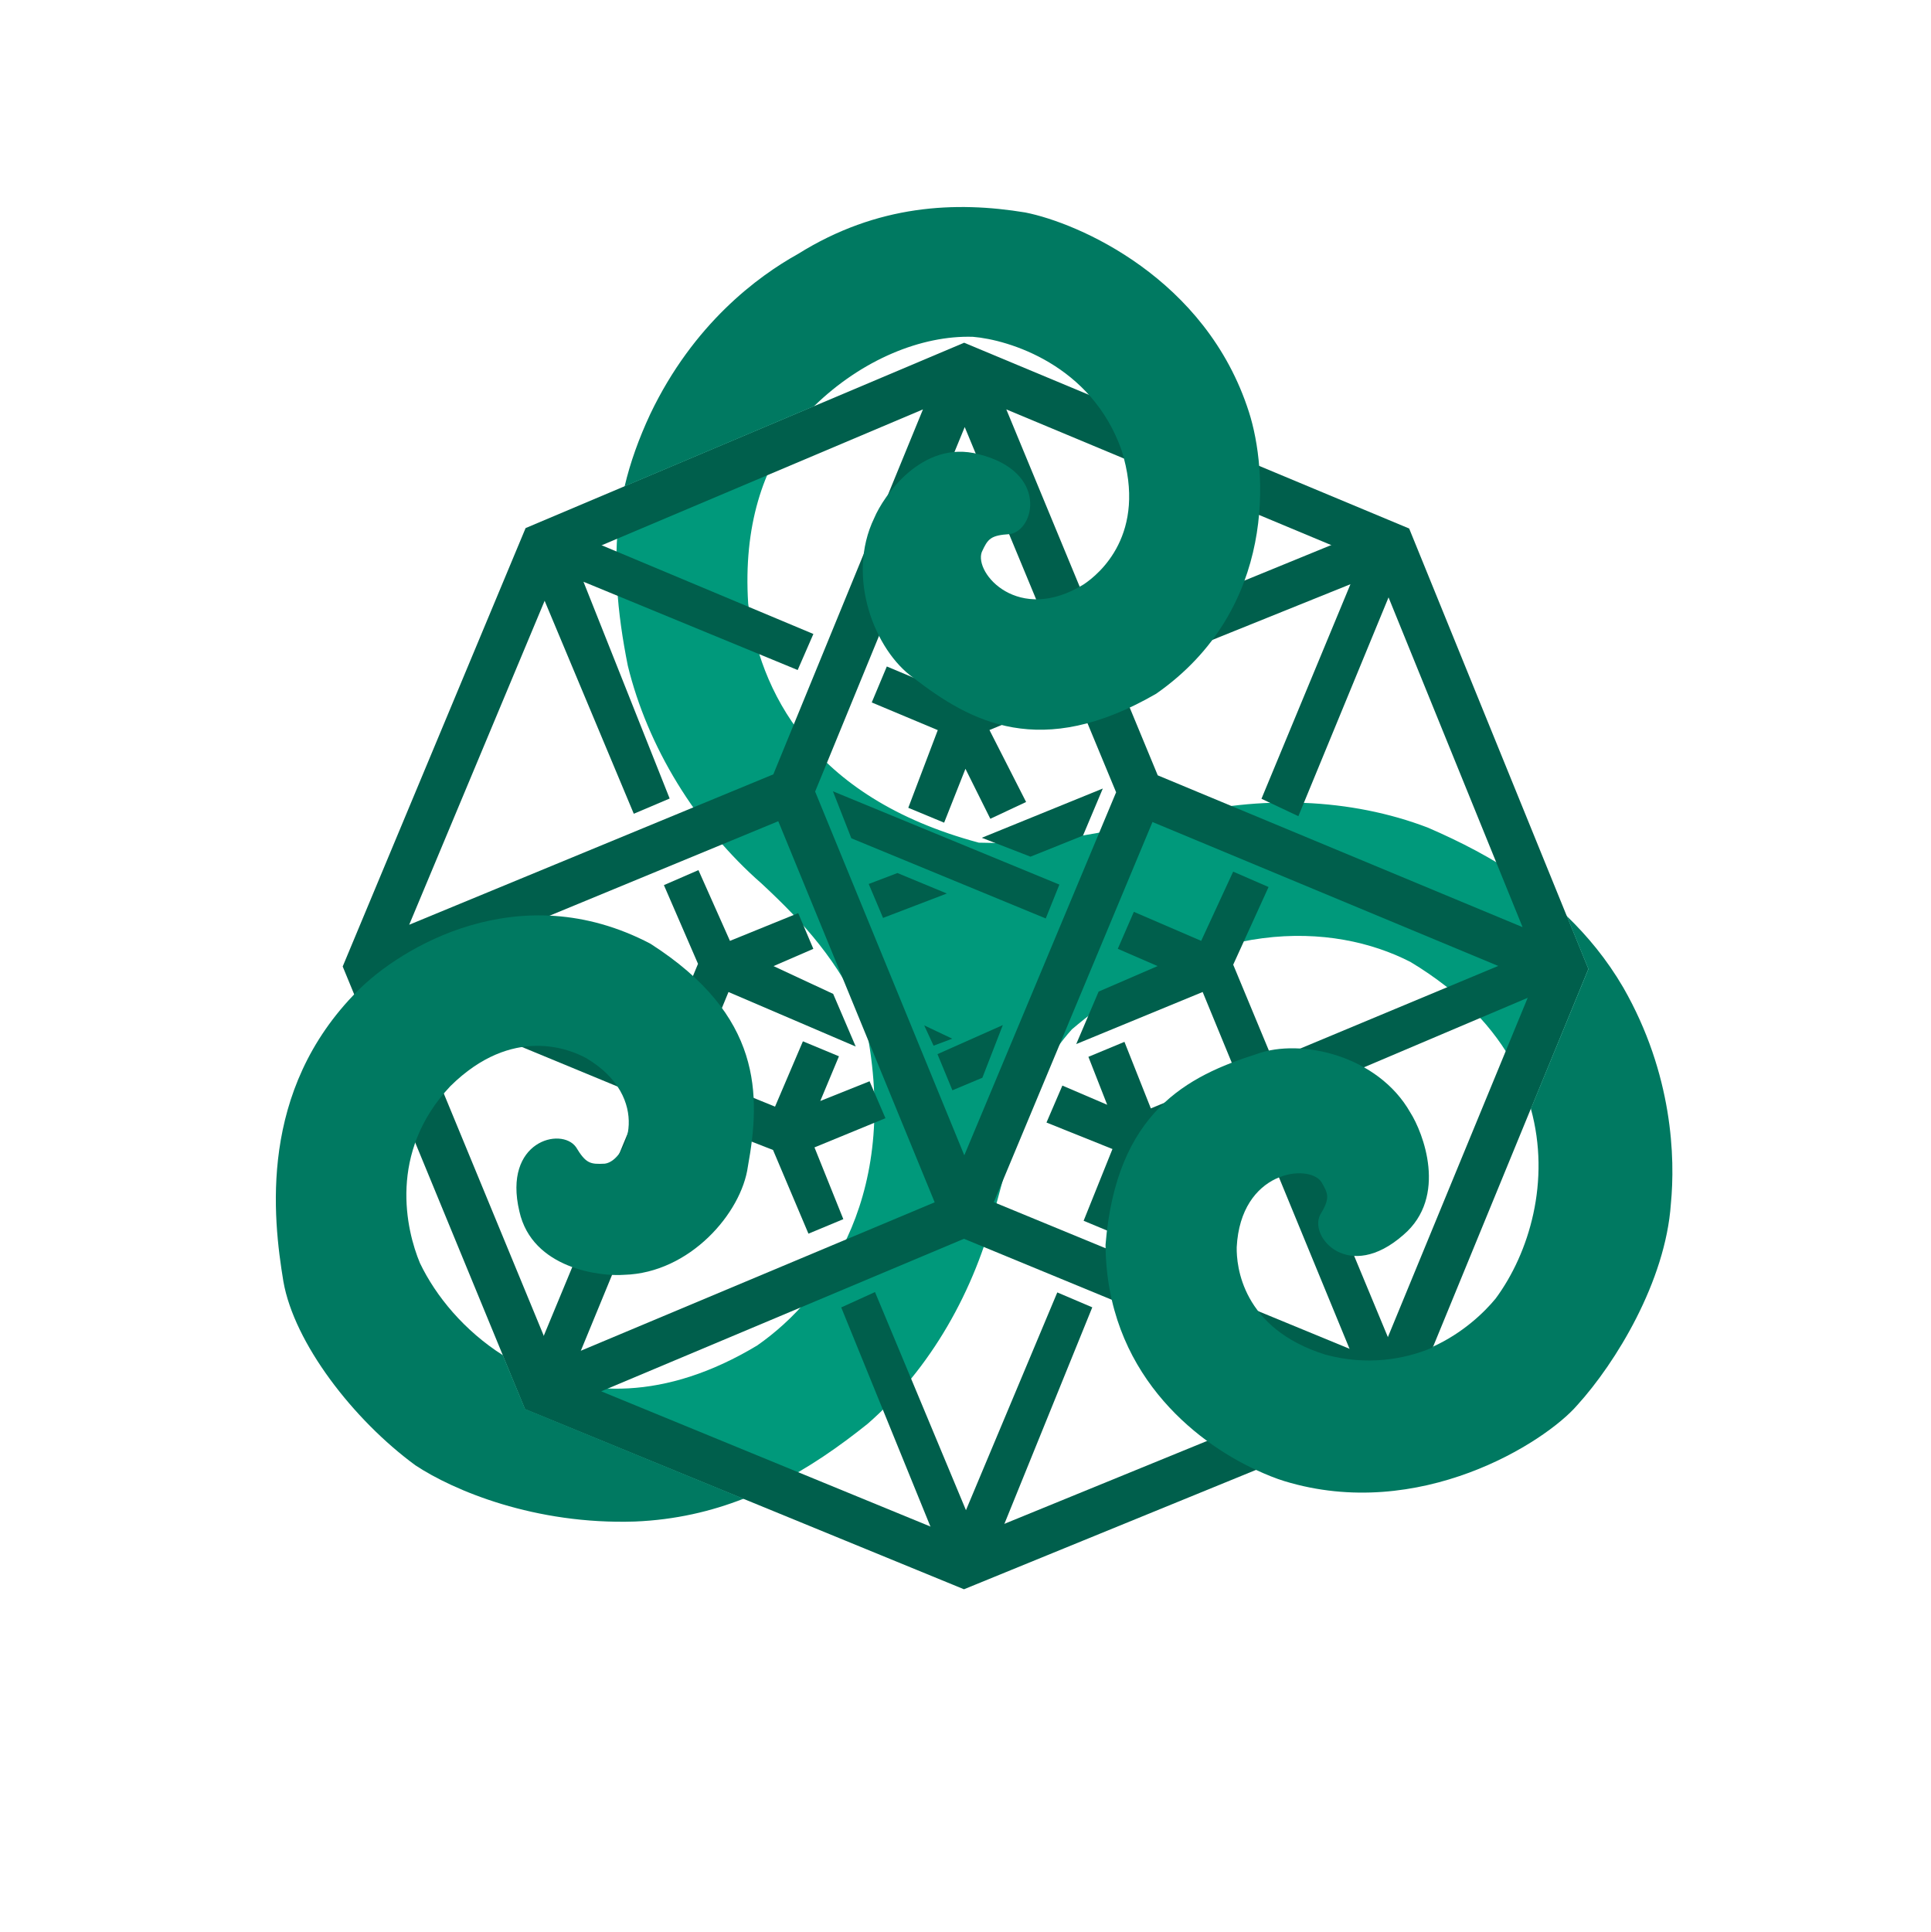
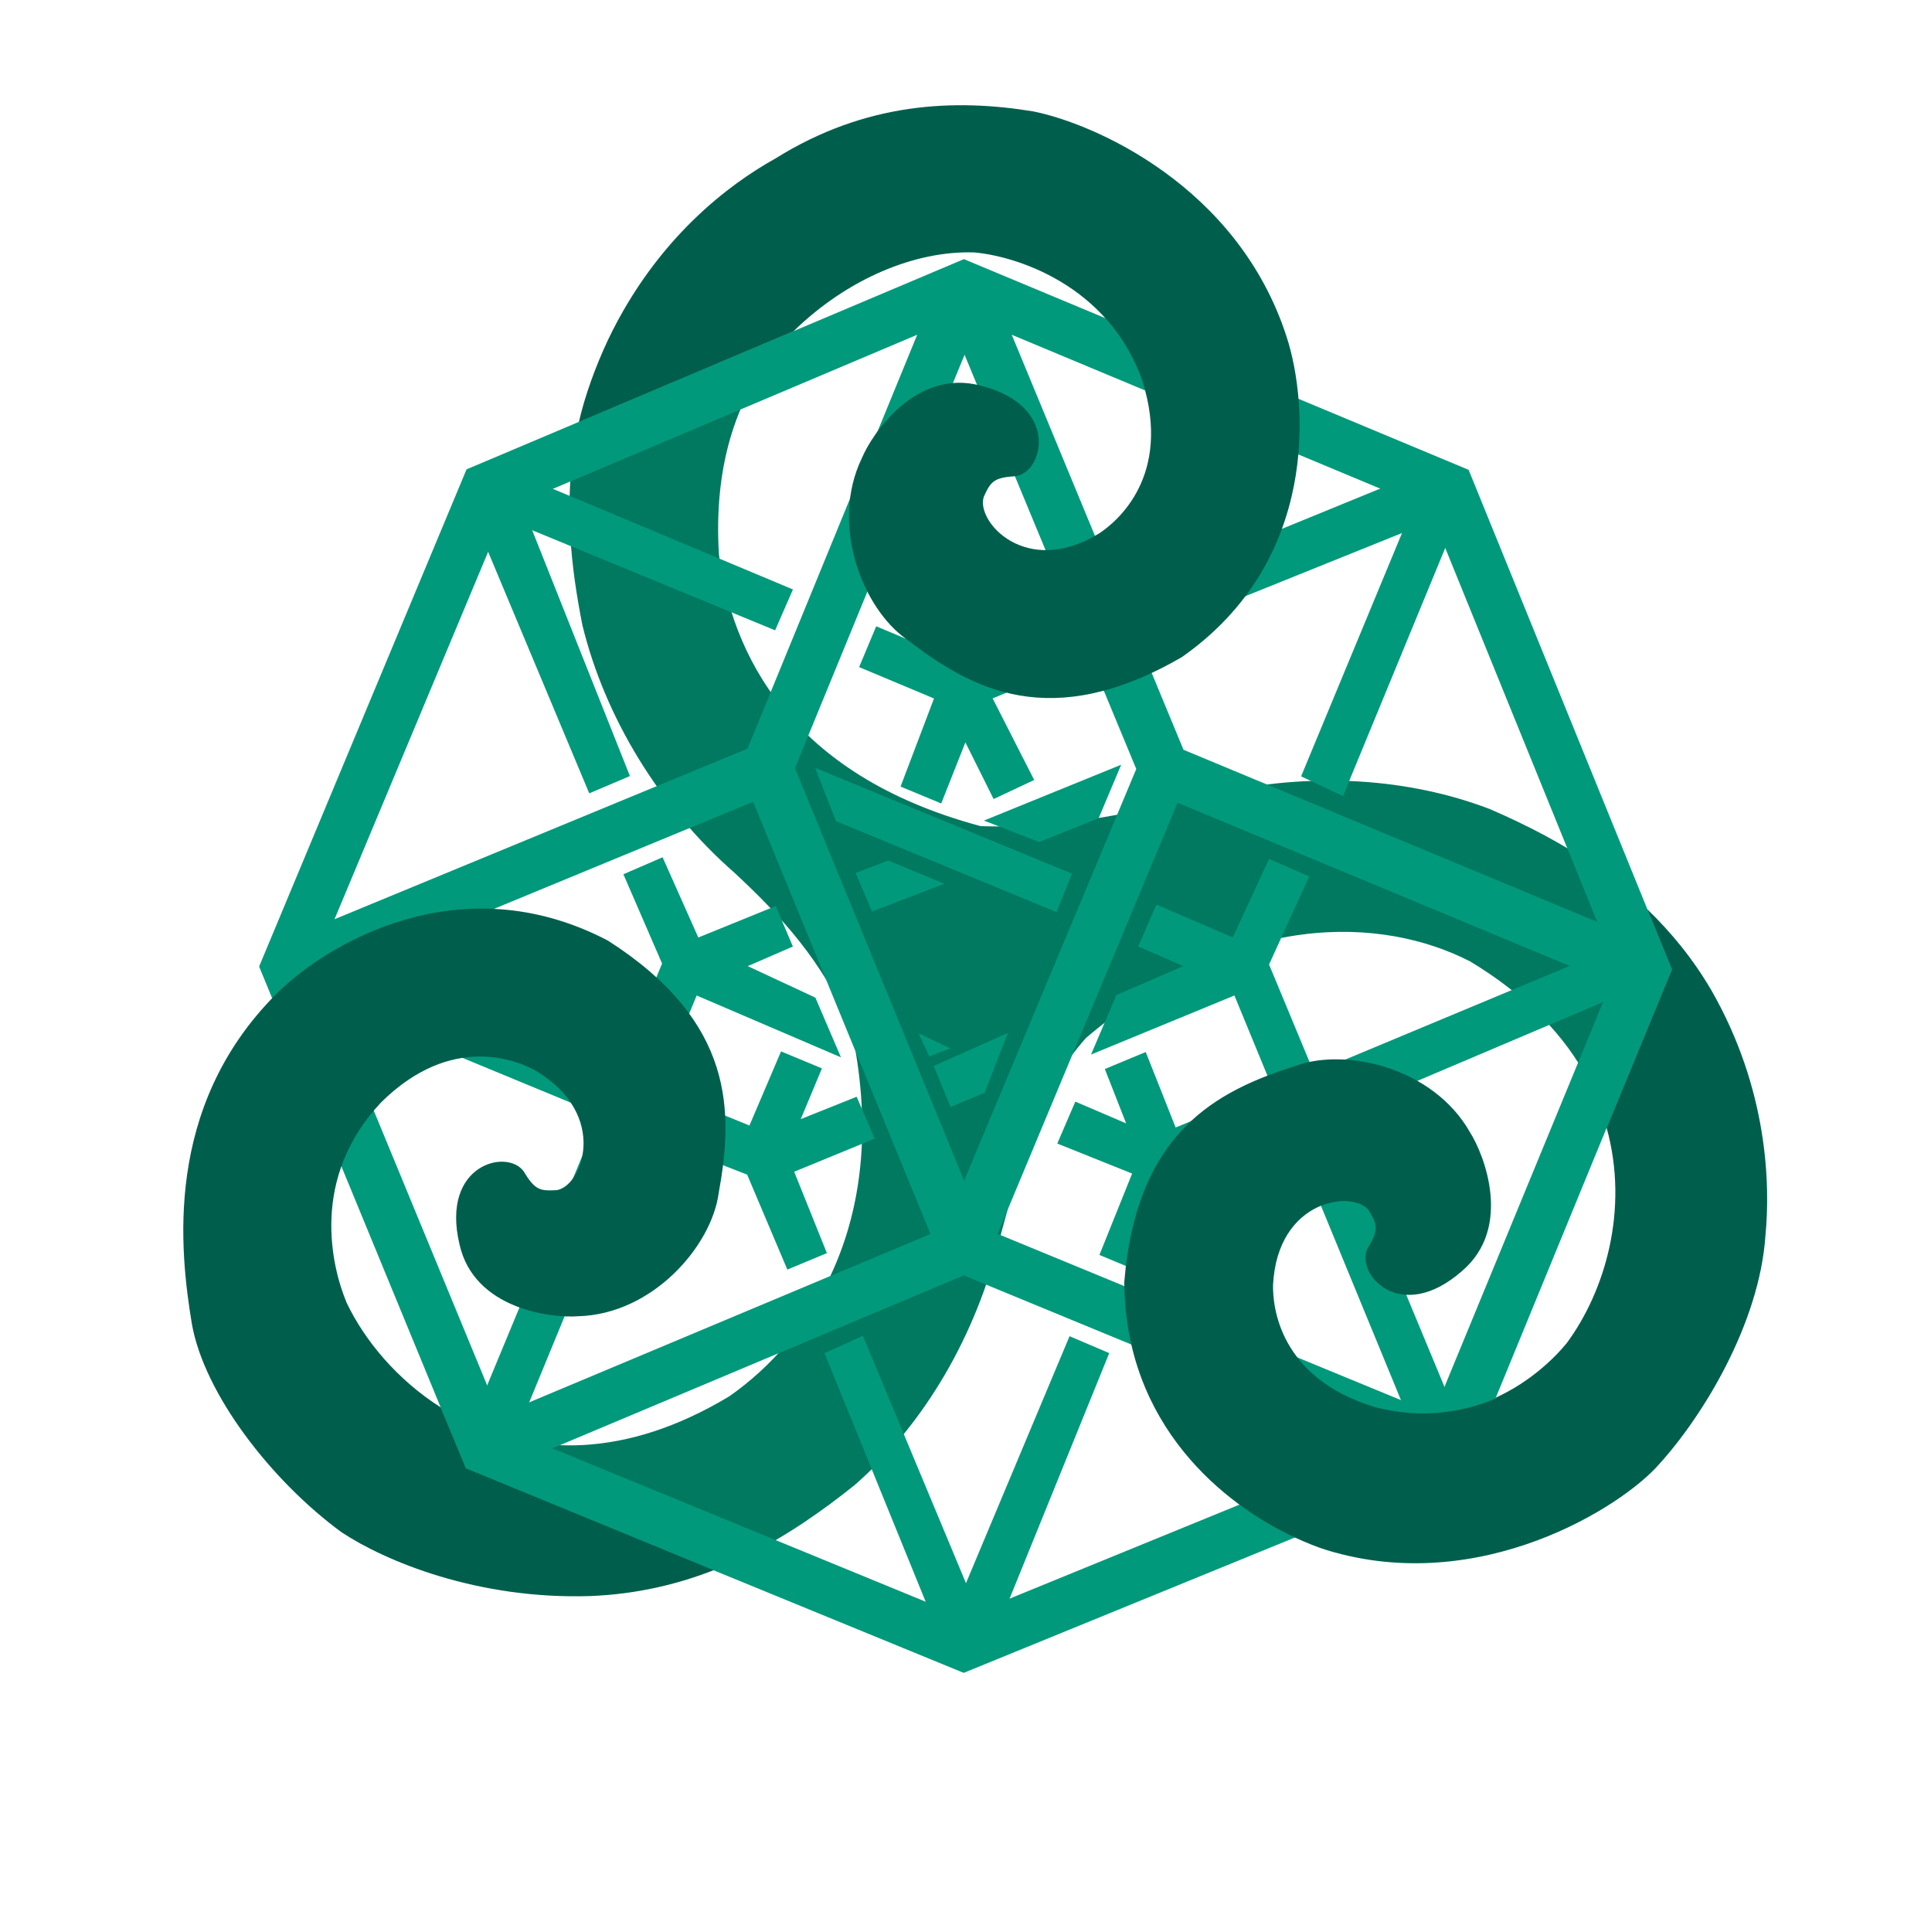
- <svg xmlns="http://www.w3.org/2000/svg" width="16.904cm" height="16.911cm" viewBox="0 0 169.041 169.112" version="1.1" id="svg8">
+ <svg xmlns="http://www.w3.org/2000/svg" width="14.904cm" height="14.911cm" viewBox="0 0 149.041 149.112" version="1.1" id="svg8">
  <defs id="defs2" />
-   <g id="layer4" style="display:inline;opacity:1" transform="translate(-19.37786,-64.40974)">
-     <path style="display:inline;opacity:1;fill:#00997b;fill-opacity:1;stroke:none;stroke-width:0.964px;stroke-linecap:butt;stroke-linejoin:miter;stroke-opacity:1" d="m 342.582,377.82 -62.666,26.506 c -0.338,1.456 -0.708,2.92 -0.963,4.354 l -0.049,0.019 c -3.373,19.481 -1.347,37.888 2.053,54.959 6.504,26.666 22.439,53.007 44.297,72.115 14.289,13.294 25.307,25.568 33.949,44.734 12.469,56.713 -11.974,91.701 -35.432,108.051 -30.594,18.428 -57.153,17.014 -77.18,7.189 -2.439,-1.196 -4.746,-2.552 -6.986,-3.977 l 7.363,17.777 72.311,29.705 c 3.4,-1.328 6.696,-2.78 9.877,-4.357 11.588,-5.746 21.823,-12.946 31.182,-20.439 20.675,-18.054 35.523,-43.985 42.418,-72.188 5.219,-18.806 10.207,-41.77 25.145,-58.297 44.267,-37.579 86.583,-35.359 112.016,-22.291 16.832,10.117 27.742,21.978 34.33,34.305 2.513,4.702 4.184,9.469 5.504,14.238 l 19.029,-46.209 -7.141,-17.51 c -4.653,-4.499 -9.481,-8.593 -14.514,-12.121 h -0.002 c -10.152,-7.117 -20.869,-12.566 -31.453,-17.143 -25.635,-9.811 -55.5,-10.783 -83.646,-3.666 -19.061,4.197 -39.664,9.48 -64.912,8.646 -56.083,-15.051 -72.617,-50.742 -76.326,-79.094 -1.645,-25.857 5.063,-44.943 15.68,-58.59 l 0.076,-0.031 c 1.883,-2.406 3.917,-4.616 6.041,-6.688 z" id="path925" transform="scale(0.2645833)" />
+   <g id="layer4" style="display:inline;opacity:1" transform="translate(-29.37786,-74.40974)">
+     <path style="display:inline;opacity:1;fill:#007961;fill-opacity:1;stroke:none;stroke-width:0.964px;stroke-linecap:butt;stroke-linejoin:miter;stroke-opacity:1" d="m 342.582,377.82 -62.666,26.506 c -0.338,1.456 -0.708,2.92 -0.963,4.354 l -0.049,0.019 c -3.373,19.481 -1.347,37.888 2.053,54.959 6.504,26.666 22.439,53.007 44.297,72.115 14.289,13.294 25.307,25.568 33.949,44.734 12.469,56.713 -11.974,91.701 -35.432,108.051 -30.594,18.428 -57.153,17.014 -77.18,7.189 -2.439,-1.196 -4.746,-2.552 -6.986,-3.977 l 7.363,17.777 72.311,29.705 c 3.4,-1.328 6.696,-2.78 9.877,-4.357 11.588,-5.746 21.823,-12.946 31.182,-20.439 20.675,-18.054 35.523,-43.985 42.418,-72.188 5.219,-18.806 10.207,-41.77 25.145,-58.297 44.267,-37.579 86.583,-35.359 112.016,-22.291 16.832,10.117 27.742,21.978 34.33,34.305 2.513,4.702 4.184,9.469 5.504,14.238 l 19.029,-46.209 -7.141,-17.51 c -4.653,-4.499 -9.481,-8.593 -14.514,-12.121 h -0.002 c -10.152,-7.117 -20.869,-12.566 -31.453,-17.143 -25.635,-9.811 -55.5,-10.783 -83.646,-3.666 -19.061,4.197 -39.664,9.48 -64.912,8.646 -56.083,-15.051 -72.617,-50.742 -76.326,-79.094 -1.645,-25.857 5.063,-44.943 15.68,-58.59 l 0.076,-0.031 c 1.883,-2.406 3.917,-4.616 6.041,-6.688 z" id="path925" transform="scale(0.2645833)" />
  </g>
-   <g id="layer6" style="display:inline" transform="translate(-19.37786,-64.40974)">
-     <g id="g993" style="fill:#005f4c;fill-opacity:1">
-       <path id="path4554" d="m 141.962,184.064 -14.627,-35.213 3.095,-6.798 -3.099,-1.347 -2.799,6.059 -5.894,-2.54 -1.406,3.236 3.484,1.512 -5.162,2.232 -1.961,4.595 11.068,-4.559 14.198,34.49 z" style="display:inline;opacity:1;fill:#005f4c;fill-opacity:1;stroke:none;stroke-width:0.265;stroke-linecap:butt;stroke-linejoin:miter;stroke-miterlimit:4;stroke-dasharray:none;stroke-opacity:1" />
-       <path id="path4573" d="m 133.04,135.852 8.5,-20.623 -0.862,-3.461 -2.516,-0.567 -20.954,8.575 1.482,3.396 18.909,-7.625 -7.79,18.781 z" style="display:inline;fill:#005f4c;fill-opacity:1;stroke:none;stroke-width:0.265px;stroke-linecap:butt;stroke-linejoin:miter;stroke-opacity:1" />
-       <path id="path4599" d="m 132.199,156.61 22.029,-9.19 1.465,3.236 -22.1,9.379 z" style="display:inline;fill:#005f4c;fill-opacity:1;stroke:none;stroke-width:0.265px;stroke-linecap:butt;stroke-linejoin:miter;stroke-opacity:1" />
-       <path id="path4601" d="m 126.176,158.942 -6.052,2.487 -2.31,-5.824 -3.155,1.311 1.645,4.197 -3.924,-1.68 -1.391,3.235 5.776,2.318 -2.525,6.281 3.053,1.271 3.101,-7.327 7.173,-2.849 z" style="display:inline;opacity:1;fill:#005f4c;fill-opacity:1;stroke:none;stroke-width:0.265px;stroke-linecap:butt;stroke-linejoin:miter;stroke-opacity:1" />
-       <path id="path4573-0" d="m 93.02,178.851 8.447,20.746 2.894,1.73 2.356,-2.084 8.281,-20.4 -3.063,-1.305 -7.995,19.062 -7.963,-19.094 z" style="display:inline;opacity:1;fill:#005f4c;fill-opacity:1;stroke:none;stroke-width:0.265px;stroke-linecap:butt;stroke-linejoin:miter;stroke-opacity:1" />
-       <path id="path4694" d="m 101.446,156.681 1.307,3.165 2.624,-1.1 1.789,-4.609 z" style="display:inline;opacity:1;fill:#005f4c;fill-opacity:1;stroke:none;stroke-width:0.265px;stroke-linecap:butt;stroke-linejoin:miter;stroke-opacity:1" />
-       <path id="path4696" d="m 101.104,155.941 1.634,-0.613 -2.453,-1.164 z" style="display:inline;fill:#005f4c;fill-opacity:1;stroke:none;stroke-width:0.265px;stroke-linecap:butt;stroke-linejoin:miter;stroke-opacity:1" />
-       <path id="path4698" d="m 93.906,137.786 17.018,7.018 1.194,-2.964 -19.823,-8.166 z" style="display:inline;fill:#005f4c;fill-opacity:1;stroke:none;stroke-width:0.265;stroke-linecap:butt;stroke-linejoin:miter;stroke-miterlimit:4;stroke-dasharray:none;stroke-opacity:1" />
-       <path id="path4700" d="m 96.679,144.758 5.587,-2.138 -4.324,-1.791 -2.516,0.957 c 0.418,0.991 1.296,3.057 1.253,2.973 z" style="display:inline;fill:#005f4c;fill-opacity:1;stroke:none;stroke-width:0.265px;stroke-linecap:butt;stroke-linejoin:miter;stroke-opacity:1" />
-       <path id="path4702" d="m 105.325,137.742 10.595,-4.311 -1.736,4.122 -4.595,1.843 z" style="display:inline;fill:#005f4c;fill-opacity:1;stroke:none;stroke-width:0.265px;stroke-linecap:butt;stroke-linejoin:miter;stroke-opacity:1" />
-       <path id="path4573-0-1" d="m 90.583,119.903 -20.167,-8.449 -3.482,0.696 -0.548,3.248 8.475,20.242 3.14,-1.334 -7.545,-18.974 18.752,7.726 z" style="display:inline;fill:#005f4c;fill-opacity:1;stroke:none;stroke-width:0.265px;stroke-linecap:butt;stroke-linejoin:miter;stroke-opacity:1" />
-       <path id="path4554-0" d="m 65.848,184.064 14.635,-35.288 -2.986,-6.89 3.024,-1.313 2.758,6.193 5.975,-2.428 1.325,3.125 -3.484,1.512 5.221,2.433 1.973,4.607 -11.138,-4.772 -14.198,34.49 z" style="display:inline;fill:#005f4c;fill-opacity:1;stroke:none;stroke-width:0.265;stroke-linecap:butt;stroke-linejoin:miter;stroke-miterlimit:4;stroke-dasharray:none;stroke-opacity:1" />
-       <path id="path4698-7" d="m 74.13,159.802 1.349,-3.325 -19.052,-7.86 -5.166,1.729 z" style="display:inline;opacity:1;fill:#005f4c;fill-opacity:1;stroke:none;stroke-width:0.265px;stroke-linecap:butt;stroke-linejoin:miter;stroke-opacity:1" />
-       <path id="path871" d="m 102.029,136.42 1.866,-4.715 2.178,4.374 3.132,-1.47 -3.207,-6.298 6.014,-2.489 -1.353,-3.324 -6.999,3.04 -6.648,-2.79 -1.32,3.149 5.78,2.422 -2.581,6.799 z" style="fill:#005f4c;fill-opacity:1;stroke:none;stroke-width:0.265;stroke-linecap:butt;stroke-linejoin:miter;stroke-miterlimit:4;stroke-dasharray:none;stroke-opacity:1" />
-       <path transform="scale(0.2645833)" id="path873" d="M 392.238,356.824 247.143,418.145 186.625,563.18 246.965,709.662 392.188,769.217 539.107,709.172 598.75,563.971 539.484,418.285 Z m -13.623,22.057 -49.508,120.736 -120.48,49.756 50.086,-119.787 z m 27.582,0.002 121.871,50.887 48.941,120.395 -120.709,-50.221 z m -13.764,5.836 50.092,120.83 -50.229,120.102 -49.357,-120.336 z m -61.686,130.402 51.744,126.076 -125.785,52.762 -52.277,-126.66 z m 123.811,0.268 126.424,52.623 -51.742,125.557 -127.176,-52.41 z m -62.377,137.879 121.475,50.104 -121.457,49.656 -120.039,-49.301 z" style="display:inline;opacity:1;fill:#005f4c;fill-opacity:1;stroke:none;stroke-width:1px;stroke-linecap:butt;stroke-linejoin:miter;stroke-opacity:1" />
-       <path id="path4601-8" d="m 81.41,158.907 5.816,2.369 2.44,-5.718 3.155,1.311 -1.634,3.913 4.314,-1.727 1.391,3.235 -6.213,2.554 2.525,6.281 -3.053,1.271 -3.101,-7.327 -7.031,-2.742 z" style="display:inline;opacity:1;fill:#005f4c;fill-opacity:1;stroke:none;stroke-width:0.265px;stroke-linecap:butt;stroke-linejoin:miter;stroke-opacity:1" />
+   <g id="layer6" style="display:inline" transform="translate(-29.37786,-74.40974)">
+     <g id="g993" style="fill:#00997b;fill-opacity:1">
+       <path id="path4554" d="m 141.962,184.064 -14.627,-35.213 3.095,-6.798 -3.099,-1.347 -2.799,6.059 -5.894,-2.54 -1.406,3.236 3.484,1.512 -5.162,2.232 -1.961,4.595 11.068,-4.559 14.198,34.49 z" style="display:inline;opacity:1;fill:#00997b;fill-opacity:1;stroke:none;stroke-width:0.265;stroke-linecap:butt;stroke-linejoin:miter;stroke-miterlimit:4;stroke-dasharray:none;stroke-opacity:1" />
+       <path id="path4573" d="m 133.04,135.852 8.5,-20.623 -0.862,-3.461 -2.516,-0.567 -20.954,8.575 1.482,3.396 18.909,-7.625 -7.79,18.781 z" style="display:inline;fill:#00997b;fill-opacity:1;stroke:none;stroke-width:0.265px;stroke-linecap:butt;stroke-linejoin:miter;stroke-opacity:1" />
+       <path id="path4599" d="m 132.199,156.61 22.029,-9.19 1.465,3.236 -22.1,9.379 z" style="display:inline;fill:#00997b;fill-opacity:1;stroke:none;stroke-width:0.265px;stroke-linecap:butt;stroke-linejoin:miter;stroke-opacity:1" />
+       <path id="path4601" d="m 126.176,158.942 -6.052,2.487 -2.31,-5.824 -3.155,1.311 1.645,4.197 -3.924,-1.68 -1.391,3.235 5.776,2.318 -2.525,6.281 3.053,1.271 3.101,-7.327 7.173,-2.849 z" style="display:inline;opacity:1;fill:#00997b;fill-opacity:1;stroke:none;stroke-width:0.265px;stroke-linecap:butt;stroke-linejoin:miter;stroke-opacity:1" />
+       <path id="path4573-0" d="m 93.02,178.851 8.447,20.746 2.894,1.73 2.356,-2.084 8.281,-20.4 -3.063,-1.305 -7.995,19.062 -7.963,-19.094 z" style="display:inline;opacity:1;fill:#00997b;fill-opacity:1;stroke:none;stroke-width:0.265px;stroke-linecap:butt;stroke-linejoin:miter;stroke-opacity:1" />
+       <path id="path4694" d="m 101.446,156.681 1.307,3.165 2.624,-1.1 1.789,-4.609 z" style="display:inline;opacity:1;fill:#00997b;fill-opacity:1;stroke:none;stroke-width:0.265px;stroke-linecap:butt;stroke-linejoin:miter;stroke-opacity:1" />
+       <path id="path4696" d="m 101.104,155.941 1.634,-0.613 -2.453,-1.164 z" style="display:inline;fill:#00997b;fill-opacity:1;stroke:none;stroke-width:0.265px;stroke-linecap:butt;stroke-linejoin:miter;stroke-opacity:1" />
+       <path id="path4698" d="m 93.906,137.786 17.018,7.018 1.194,-2.964 -19.823,-8.166 z" style="display:inline;fill:#00997b;fill-opacity:1;stroke:none;stroke-width:0.265;stroke-linecap:butt;stroke-linejoin:miter;stroke-miterlimit:4;stroke-dasharray:none;stroke-opacity:1" />
+       <path id="path4700" d="m 96.679,144.758 5.587,-2.138 -4.324,-1.791 -2.516,0.957 c 0.418,0.991 1.296,3.057 1.253,2.973 z" style="display:inline;fill:#00997b;fill-opacity:1;stroke:none;stroke-width:0.265px;stroke-linecap:butt;stroke-linejoin:miter;stroke-opacity:1" />
+       <path id="path4702" d="m 105.325,137.742 10.595,-4.311 -1.736,4.122 -4.595,1.843 z" style="display:inline;fill:#00997b;fill-opacity:1;stroke:none;stroke-width:0.265px;stroke-linecap:butt;stroke-linejoin:miter;stroke-opacity:1" />
+       <path id="path4573-0-1" d="m 90.583,119.903 -20.167,-8.449 -3.482,0.696 -0.548,3.248 8.475,20.242 3.14,-1.334 -7.545,-18.974 18.752,7.726 z" style="display:inline;fill:#00997b;fill-opacity:1;stroke:none;stroke-width:0.265px;stroke-linecap:butt;stroke-linejoin:miter;stroke-opacity:1" />
+       <path id="path4554-0" d="m 65.848,184.064 14.635,-35.288 -2.986,-6.89 3.024,-1.313 2.758,6.193 5.975,-2.428 1.325,3.125 -3.484,1.512 5.221,2.433 1.973,4.607 -11.138,-4.772 -14.198,34.49 z" style="display:inline;fill:#00997b;fill-opacity:1;stroke:none;stroke-width:0.265;stroke-linecap:butt;stroke-linejoin:miter;stroke-miterlimit:4;stroke-dasharray:none;stroke-opacity:1" />
+       <path id="path4698-7" d="m 74.13,159.802 1.349,-3.325 -19.052,-7.86 -5.166,1.729 z" style="display:inline;opacity:1;fill:#00997b;fill-opacity:1;stroke:none;stroke-width:0.265px;stroke-linecap:butt;stroke-linejoin:miter;stroke-opacity:1" />
+       <path id="path871" d="m 102.029,136.42 1.866,-4.715 2.178,4.374 3.132,-1.47 -3.207,-6.298 6.014,-2.489 -1.353,-3.324 -6.999,3.04 -6.648,-2.79 -1.32,3.149 5.78,2.422 -2.581,6.799 z" style="fill:#00997b;fill-opacity:1;stroke:none;stroke-width:0.265;stroke-linecap:butt;stroke-linejoin:miter;stroke-miterlimit:4;stroke-dasharray:none;stroke-opacity:1" />
+       <path transform="scale(0.2645833)" id="path873" d="M 392.238,356.824 247.143,418.145 186.625,563.18 246.965,709.662 392.188,769.217 539.107,709.172 598.75,563.971 539.484,418.285 Z m -13.623,22.057 -49.508,120.736 -120.48,49.756 50.086,-119.787 z m 27.582,0.002 121.871,50.887 48.941,120.395 -120.709,-50.221 z m -13.764,5.836 50.092,120.83 -50.229,120.102 -49.357,-120.336 z m -61.686,130.402 51.744,126.076 -125.785,52.762 -52.277,-126.66 z m 123.811,0.268 126.424,52.623 -51.742,125.557 -127.176,-52.41 z m -62.377,137.879 121.475,50.104 -121.457,49.656 -120.039,-49.301 z" style="display:inline;opacity:1;fill:#00997b;fill-opacity:1;stroke:none;stroke-width:1px;stroke-linecap:butt;stroke-linejoin:miter;stroke-opacity:1" />
+       <path id="path4601-8" d="m 81.41,158.907 5.816,2.369 2.44,-5.718 3.155,1.311 -1.634,3.913 4.314,-1.727 1.391,3.235 -6.213,2.554 2.525,6.281 -3.053,1.271 -3.101,-7.327 -7.031,-2.742 z" style="display:inline;opacity:1;fill:#00997b;fill-opacity:1;stroke:none;stroke-width:0.265px;stroke-linecap:butt;stroke-linejoin:miter;stroke-opacity:1" />
    </g>
  </g>
-   <g id="layer5" style="display:inline" transform="translate(-19.37786,-64.40974)">
-     <path style="display:inline;opacity:1;fill:#007961;fill-opacity:1;stroke:none;stroke-width:0.964px;stroke-linecap:butt;stroke-linejoin:miter;stroke-opacity:1" d="m 319.279,739.254 -72.311,-29.705 -7.363,-17.777 c -12.668,-8.057 -22.127,-19.41 -27.428,-30.486 -4.545,-10.882 -10.615,-36.568 10.064,-58.508 20.567,-20.317 39.709,-12.189 45.088,-9.207 21.706,13.004 13.443,33.896 6.021,34.846 -4.811,0.241 -6.242,-0.002 -9.551,-5.506 -4.848,-6.719 -24.227,-2.017 -18.721,21.271 4.237,19.069 27.038,21.616 34.652,21.004 21.734,-0.597 38.859,-20.451 40.961,-35.854 4.298,-23.679 4.828,-49.971 -32.283,-73.705 -43.46,-22.763 -82.769,1.4 -96.883,15.66 -32.843,32.999 -28.025,74.92 -24.521,96.107 3.577,20.365 23.081,45.708 43.667,60.807 12.638,8.361 39.572,19.689 72.661,18.607 13.423,-0.558 25.253,-3.378 35.945,-7.555 z" id="path915" transform="scale(0.2645833)" />
-     <path style="display:inline;opacity:1;fill:#007961;fill-opacity:1;stroke:none;stroke-width:0.964px;stroke-linecap:butt;stroke-linejoin:miter;stroke-opacity:1" d="m 337.244,327.471 c -13.242,7.367 -34.57,23.066 -48.85,52.936 -3.761,8.05 -6.667,16.125 -8.479,23.92 l 62.666,-26.506 c 15.788,-15.403 35.6,-23.502 52.604,-22.953 11.753,0.977 39.239,9.188 49.189,37.649 8.562,27.613 -7.468,40.858 -12.592,44.26 -21.54,13.278 -36.28,-3.677 -33.705,-10.703 2.002,-4.381 2.879,-5.539 9.287,-5.941 8.197,-1.208 12.95,-20.577 -10.258,-26.414 -18.877,-5.022 -31.642,14.045 -34.605,21.086 -9.479,19.567 0.259,43.912 12.963,52.871 19.039,14.72 42.133,27.297 80.291,5.287 40.22,-28.093 36.876,-74.111 30.719,-93.207 -14.165,-44.351 -56.527,-62.571 -74.014,-66.027 -22.846,-3.755 -48.858,-2.734 -75.217,13.744 z" id="path4722" transform="scale(0.2645833)" />
-     <path style="display:inline;opacity:1;fill:#007961;fill-opacity:1;stroke:none;stroke-width:0.964px;stroke-linecap:butt;stroke-linejoin:miter;stroke-opacity:1" d="m 591.639,546.506 7.141,17.51 -19.029,46.209 c 6.614,23.893 -0.518,47.764 -11.664,62.828 -3.816,4.645 -10.881,11.408 -20.707,15.896 l -0.111,0.27 c -9.345,3.999 -21.898,6.11 -35.59,2.344 -27.583,-8.655 -29.367,-29.372 -29.252,-35.521 1.323,-25.269 23.651,-27.755 27.967,-21.643 2.466,4.137 2.922,5.515 -0.391,11.016 -3.666,7.43 9.566,22.351 27.562,6.578 14.864,-12.674 6.435,-34.014 2.328,-40.455 -10.708,-18.923 -36.27,-24.752 -50.863,-19.395 -22.934,7.294 -46.412,19.14 -50,63.045 0.209,41.998 29.316,65.087 49.76,74.529 3.437,1.588 6.688,2.901 9.453,3.734 44.539,13.562 86.126,-12.687 96.885,-25.174 12.68,-13.963 29.179,-40.885 30.947,-66.551 1.468,-15.082 0.7,-42.869 -15.754,-71.598 -5.49,-9.391 -11.861,-17.027 -18.682,-23.623 z" id="path944" transform="scale(0.2645833)" />
+   <g id="layer5" style="display:inline" transform="translate(-29.37786,-74.40974)">
+     <path style="display:inline;opacity:1;fill:#005f4c;fill-opacity:1;stroke:none;stroke-width:0.964px;stroke-linecap:butt;stroke-linejoin:miter;stroke-opacity:1" d="m 319.279,739.254 -72.311,-29.705 -7.363,-17.777 c -12.668,-8.057 -22.127,-19.41 -27.428,-30.486 -4.545,-10.882 -10.615,-36.568 10.064,-58.508 20.567,-20.317 39.709,-12.189 45.088,-9.207 21.706,13.004 13.443,33.896 6.021,34.846 -4.811,0.241 -6.242,-0.002 -9.551,-5.506 -4.848,-6.719 -24.227,-2.017 -18.721,21.271 4.237,19.069 27.038,21.616 34.652,21.004 21.734,-0.597 38.859,-20.451 40.961,-35.854 4.298,-23.679 4.828,-49.971 -32.283,-73.705 -43.46,-22.763 -82.769,1.4 -96.883,15.66 -32.843,32.999 -28.025,74.92 -24.521,96.107 3.577,20.365 23.081,45.708 43.667,60.807 12.638,8.361 39.572,19.689 72.661,18.607 13.423,-0.558 25.253,-3.378 35.945,-7.555 z" id="path915" transform="scale(0.2645833)" />
+     <path style="display:inline;opacity:1;fill:#005f4c;fill-opacity:1;stroke:none;stroke-width:0.964px;stroke-linecap:butt;stroke-linejoin:miter;stroke-opacity:1" d="m 337.244,327.471 c -13.242,7.367 -34.57,23.066 -48.85,52.936 -3.761,8.05 -6.667,16.125 -8.479,23.92 l 62.666,-26.506 c 15.788,-15.403 35.6,-23.502 52.604,-22.953 11.753,0.977 39.239,9.188 49.189,37.649 8.562,27.613 -7.468,40.858 -12.592,44.26 -21.54,13.278 -36.28,-3.677 -33.705,-10.703 2.002,-4.381 2.879,-5.539 9.287,-5.941 8.197,-1.208 12.95,-20.577 -10.258,-26.414 -18.877,-5.022 -31.642,14.045 -34.605,21.086 -9.479,19.567 0.259,43.912 12.963,52.871 19.039,14.72 42.133,27.297 80.291,5.287 40.22,-28.093 36.876,-74.111 30.719,-93.207 -14.165,-44.351 -56.527,-62.571 -74.014,-66.027 -22.846,-3.755 -48.858,-2.734 -75.217,13.744 z" id="path4722" transform="scale(0.2645833)" />
+     <path style="display:inline;opacity:1;fill:#005f4c;fill-opacity:1;stroke:none;stroke-width:0.964px;stroke-linecap:butt;stroke-linejoin:miter;stroke-opacity:1" d="m 591.639,546.506 7.141,17.51 -19.029,46.209 c 6.614,23.893 -0.518,47.764 -11.664,62.828 -3.816,4.645 -10.881,11.408 -20.707,15.896 l -0.111,0.27 c -9.345,3.999 -21.898,6.11 -35.59,2.344 -27.583,-8.655 -29.367,-29.372 -29.252,-35.521 1.323,-25.269 23.651,-27.755 27.967,-21.643 2.466,4.137 2.922,5.515 -0.391,11.016 -3.666,7.43 9.566,22.351 27.562,6.578 14.864,-12.674 6.435,-34.014 2.328,-40.455 -10.708,-18.923 -36.27,-24.752 -50.863,-19.395 -22.934,7.294 -46.412,19.14 -50,63.045 0.209,41.998 29.316,65.087 49.76,74.529 3.437,1.588 6.688,2.901 9.453,3.734 44.539,13.562 86.126,-12.687 96.885,-25.174 12.68,-13.963 29.179,-40.885 30.947,-66.551 1.468,-15.082 0.7,-42.869 -15.754,-71.598 -5.49,-9.391 -11.861,-17.027 -18.682,-23.623 z" id="path944" transform="scale(0.2645833)" />
  </g>
</svg>
